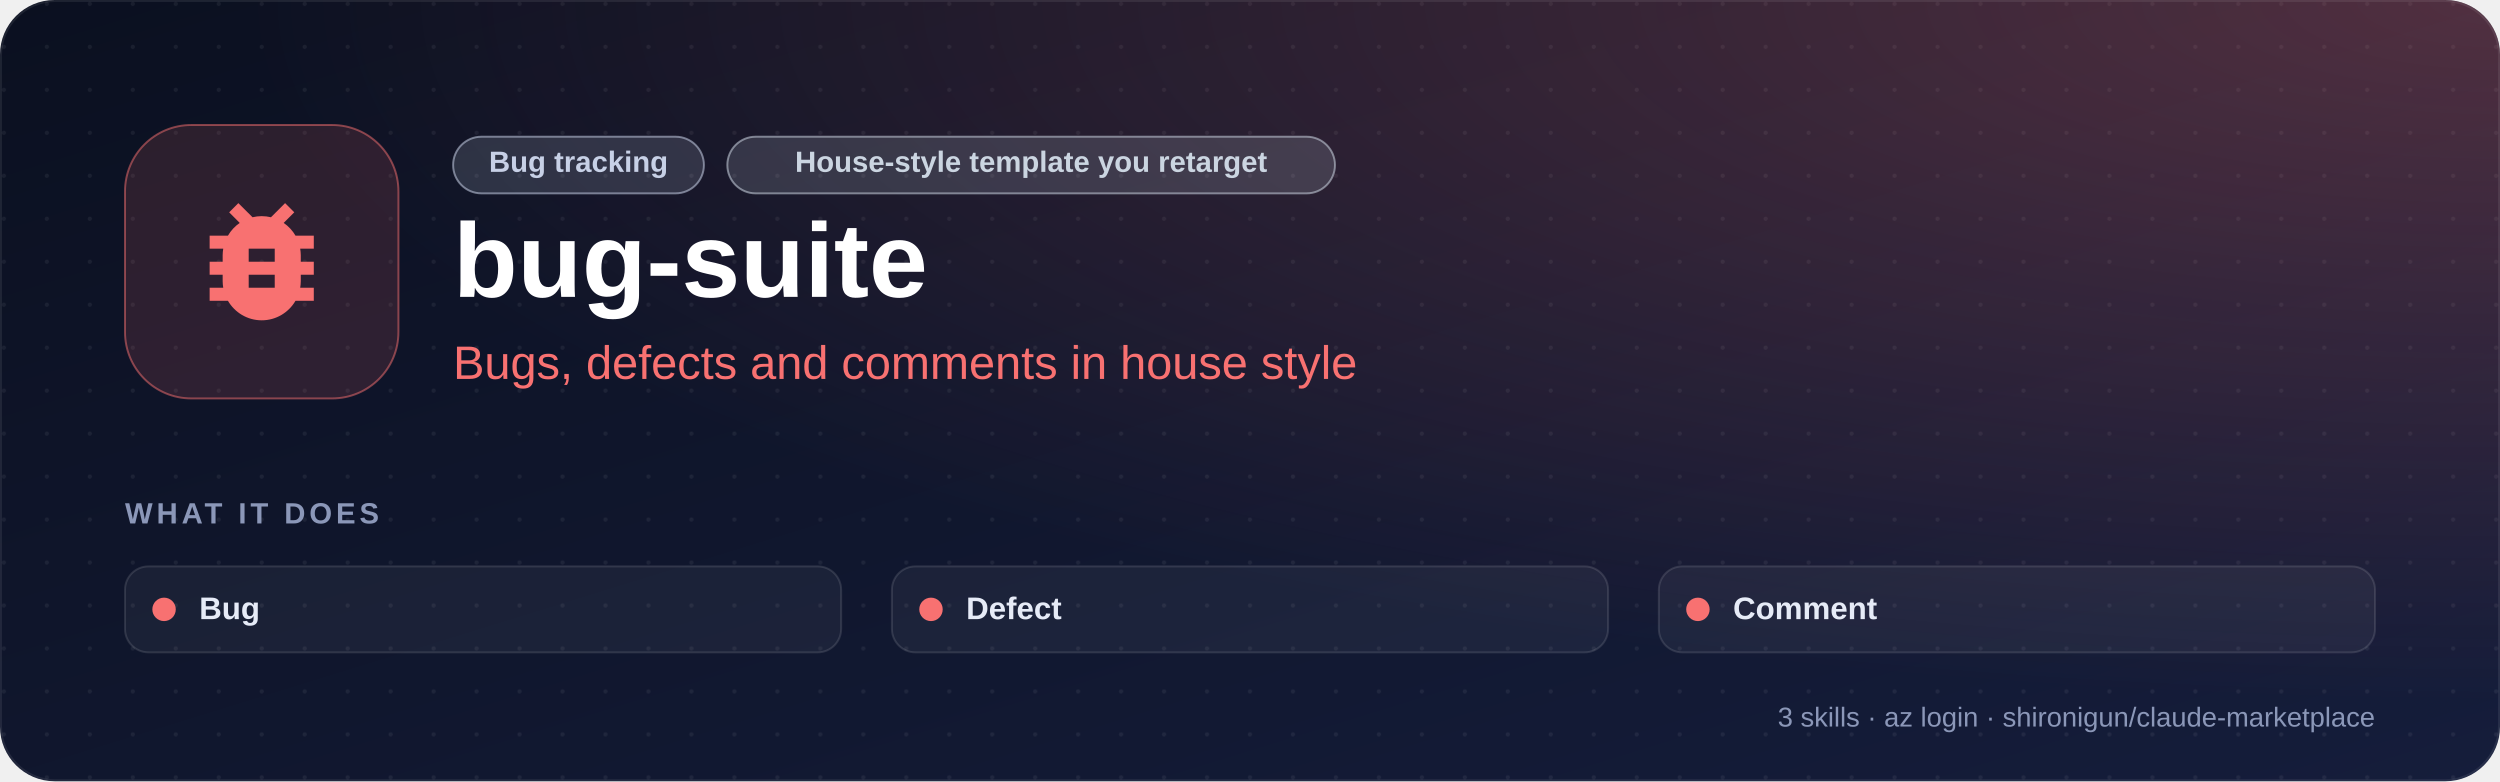
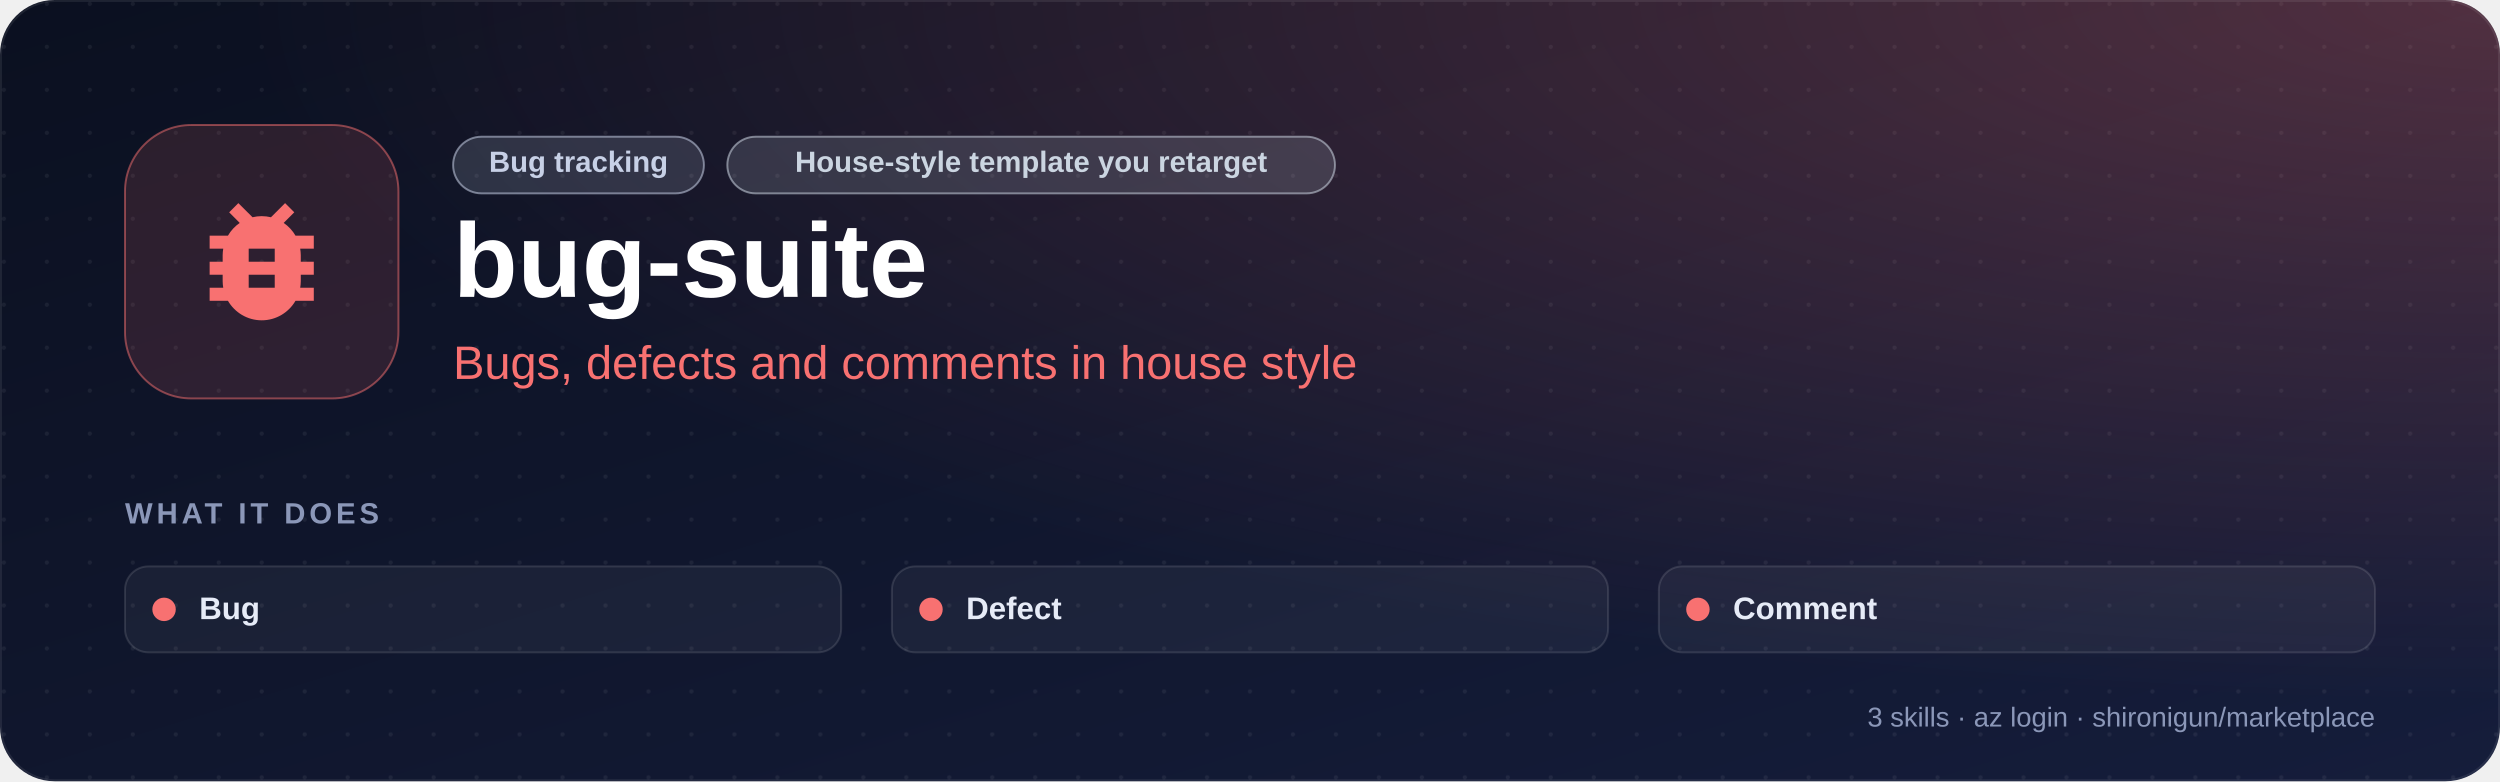
<svg xmlns="http://www.w3.org/2000/svg" width="1280" height="400" viewBox="0 0 1280 400" role="img" aria-label="bug-suite: Bugs, defects and comments in house style" font-family="'Segoe UI', -apple-system, 'Helvetica Neue', Arial, sans-serif">
  <defs>
    <linearGradient id="b-bug-suite-bg" x1="0" y1="0" x2="1" y2="1">
      <stop offset="0" stop-color="#0b1020" />
      <stop offset="1" stop-color="#151d3b" />
    </linearGradient>
    <radialGradient id="b-bug-suite-glow" cx="1" cy="0" r="0.9">
      <stop offset="0" stop-color="#f87171" stop-opacity=".28" />
      <stop offset="1" stop-color="#f87171" stop-opacity="0" />
    </radialGradient>
    <pattern id="b-bug-suite-dots" width="22" height="22" patternUnits="userSpaceOnUse">
      <circle cx="2" cy="2" r="1.1" fill="#ffffff" fill-opacity=".06" />
    </pattern>
  </defs>
  <rect width="1280" height="400" rx="28" fill="url(#b-bug-suite-bg)" />
  <rect width="1280" height="400" rx="28" fill="url(#b-bug-suite-dots)" />
  <rect width="1280" height="400" rx="28" fill="url(#b-bug-suite-glow)" />
  <rect x=".5" y=".5" width="1279" height="399" rx="28" fill="none" stroke="#ffffff" stroke-opacity=".08" />
  <rect x="64" y="64" width="140" height="140" rx="34" fill="#f87171" fill-opacity=".14" stroke="#f87171" stroke-opacity=".5" />
  <g transform="translate(94 94) scale(3.333333)" fill="#f87171">
    <path d="M20 8h-2.81c-.45-.78-1.07-1.45-1.82-1.96L17 4.41 15.59 3l-2.17 2.17C12.96 5.06 12.49 5 12 5s-.96.06-1.41.17L8.41 3 7 4.41l1.62 1.63C7.88 6.55 7.26 7.22 6.81 8H4v2h2.09c-.05.33-.09.66-.09 1v1H4v2h2v1c0 .34.04.67.09 1H4v2h2.81c1.04 1.79 2.97 3 5.19 3s4.15-1.21 5.19-3H20v-2h-2.09c.05-.33.09-.66.09-1v-1h2v-2h-2v-1c0-.34-.04-.67-.09-1H20zm-6 8h-4v-2h4zm0-4h-4v-2h4z" />
  </g>
  <rect x="232" y="70" width="128.4" height="29" rx="14.5" fill="#c7d0e6" fill-opacity="0.16" stroke="#c7d0e6" stroke-opacity=".55" />
  <text x="296.2" y="88" text-anchor="middle" font-size="15" font-weight="600" fill="#c7d0e6">Bug tracking</text>
  <rect x="372.4" y="70" width="311.1" height="29" rx="14.5" fill="#cbd5e1" fill-opacity="0.16" stroke="#cbd5e1" stroke-opacity=".55" />
  <text x="527.95" y="88" text-anchor="middle" font-size="15" font-weight="600" fill="#cbd5e1">House-style template you retarget</text>
  <text x="232" y="152" font-size="54" font-weight="700" fill="#ffffff">bug-suite</text>
  <text x="232" y="194" font-size="24" font-weight="500" fill="#f87171">Bugs, defects and comments in house style</text>
  <text x="64" y="268" font-size="15" font-weight="700" letter-spacing="2" fill="#8b97b8">WHAT IT DOES</text>
  <rect x="64" y="290" width="366.667" height="44" rx="12" fill="#ffffff" fill-opacity=".05" stroke="#ffffff" stroke-opacity=".12" />
  <circle cx="84" cy="312" r="6" fill="#f87171" />
  <text x="102" y="317" font-size="16" font-weight="600" fill="#e6ebf7">Bug</text>
  <rect x="456.667" y="290" width="366.667" height="44" rx="12" fill="#ffffff" fill-opacity=".05" stroke="#ffffff" stroke-opacity=".12" />
  <circle cx="476.667" cy="312" r="6" fill="#f87171" />
  <text x="494.667" y="317" font-size="16" font-weight="600" fill="#e6ebf7">Defect</text>
  <rect x="849.333" y="290" width="366.667" height="44" rx="12" fill="#ffffff" fill-opacity=".05" stroke="#ffffff" stroke-opacity=".12" />
  <circle cx="869.333" cy="312" r="6" fill="#f87171" />
  <text x="887.333" y="317" font-size="16" font-weight="600" fill="#e6ebf7">Comment</text>
-   <text x="1216" y="372" text-anchor="end" font-size="14" fill="#8b97b8">3 skills  ·  az login  ·  shironigun/claude-marketplace</text>
+   <text x="1216" y="372" text-anchor="end" font-size="14" fill="#8b97b8">3 skills  ·  az login  ·  shironigun/marketplace</text>
</svg>
